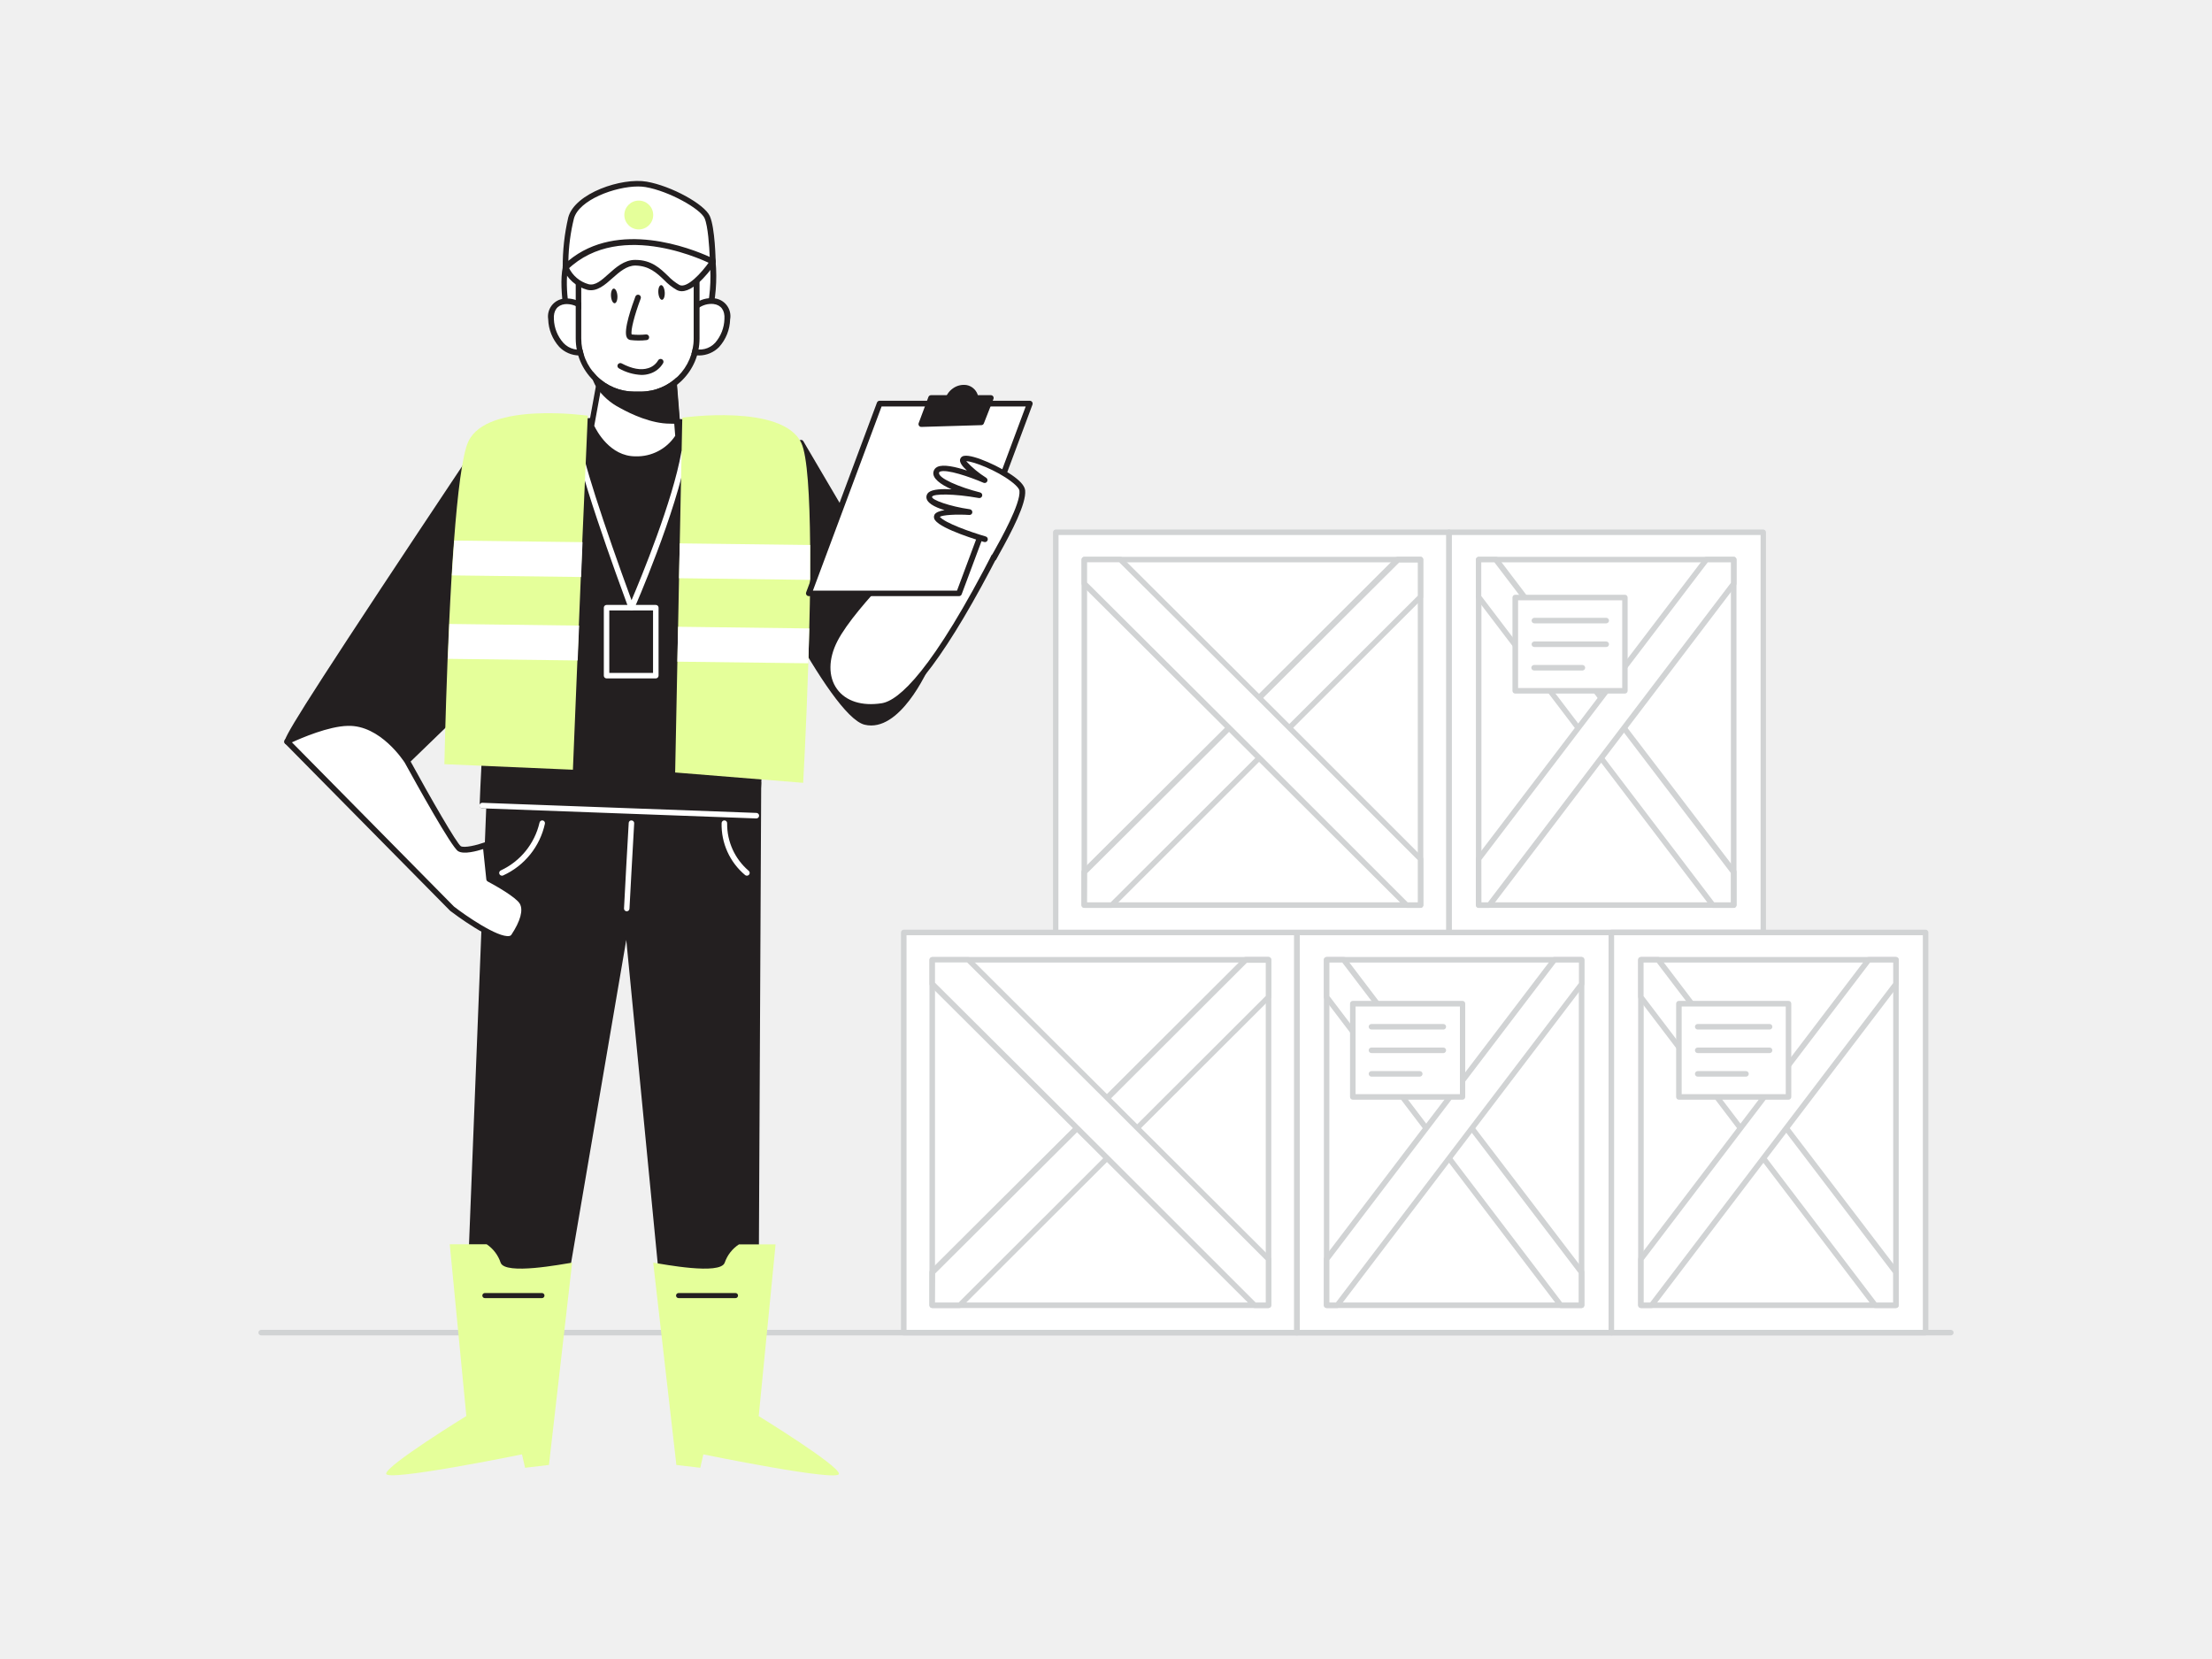
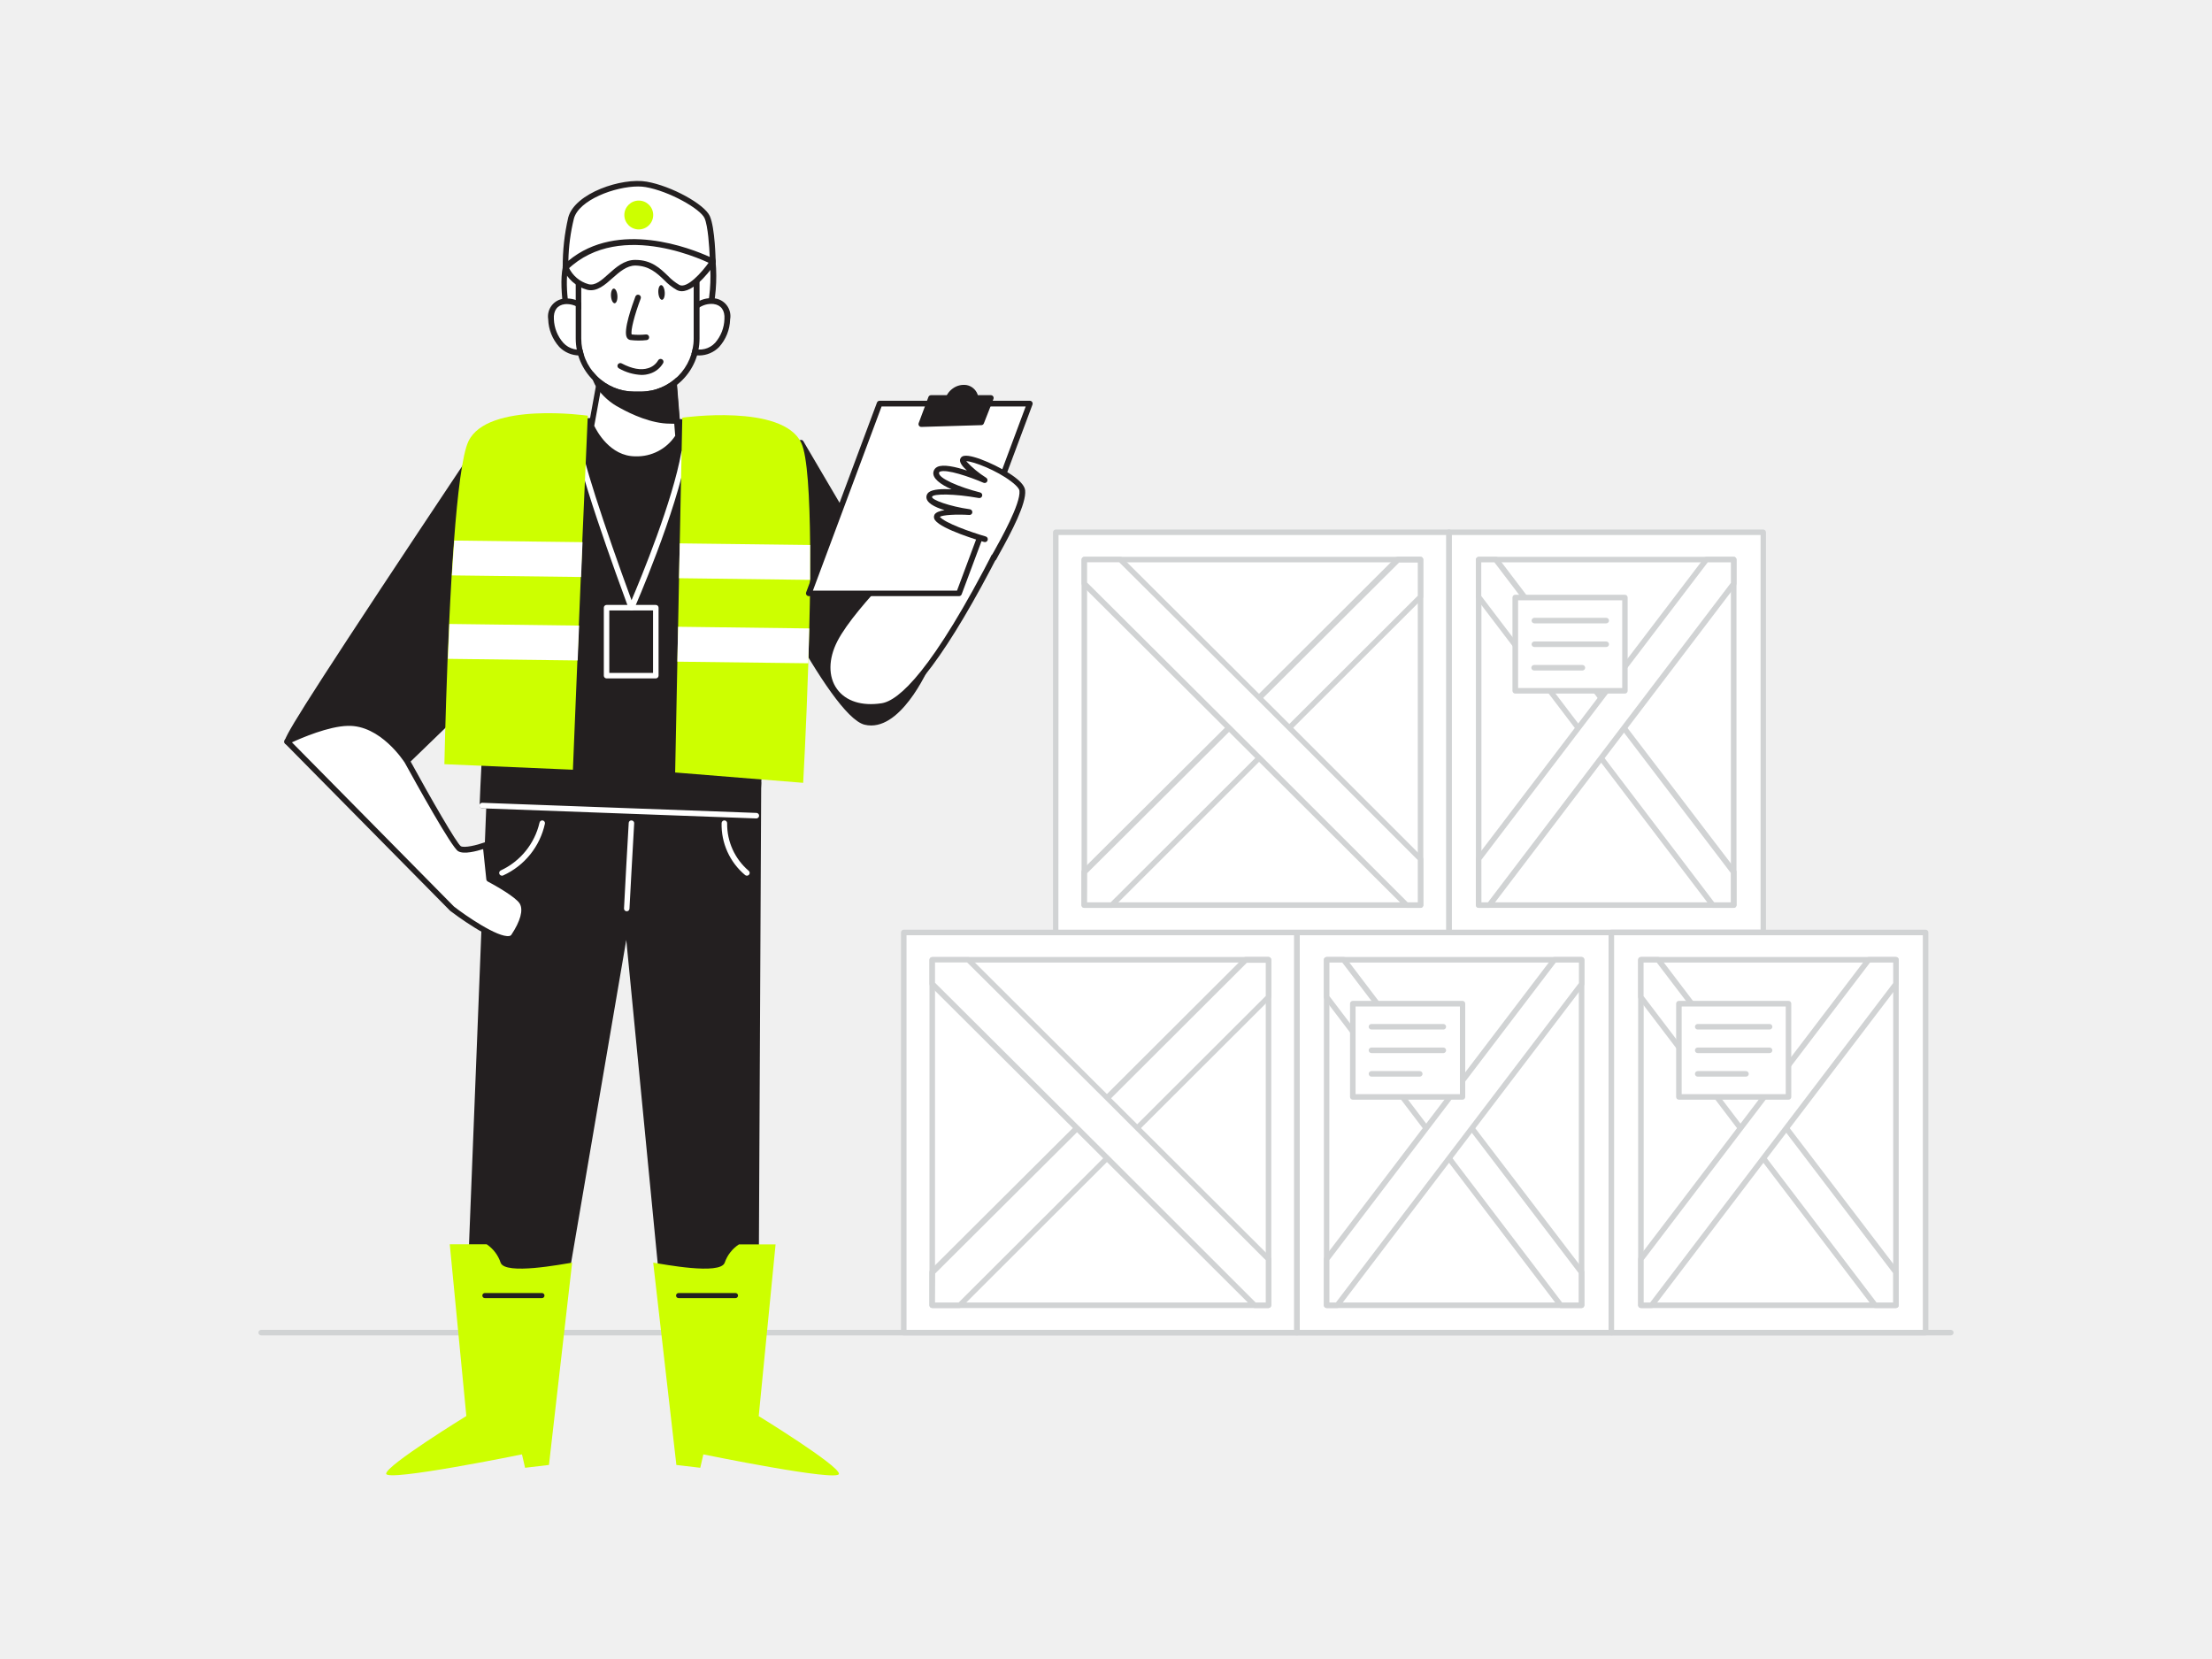
<svg xmlns="http://www.w3.org/2000/svg" viewBox="0 0 400 300" data-imageid="question-e" imageName="Logistics" class="illustrations_image" style="width: 229px;">
  <g id="_64_logistics" data-name="#64_logistics">
    <path d="M352.77,241.48H47.23a.5.5,0,0,1-.5-.5.5.5,0,0,1,.5-.5H352.77a.5.5,0,0,1,.5.5A.5.5,0,0,1,352.77,241.48Z" fill="#d1d3d4" />
    <rect x="234.54" y="168.62" width="56.83" height="72.36" fill="#fff" />
    <path d="M291.38,241.48H234.54a.5.5,0,0,1-.5-.5V168.62a.5.5,0,0,1,.5-.5h56.84a.5.5,0,0,1,.5.5V241A.5.5,0,0,1,291.38,241.48Zm-56.34-1h55.84V169.12H235Z" fill="#d1d3d4" />
    <rect x="239.9" y="173.56" width="46.12" height="62.47" fill="#fff" />
    <path d="M286,236.53H239.9a.5.5,0,0,1-.5-.5V173.56a.5.5,0,0,1,.5-.5H286a.5.5,0,0,1,.5.5V236A.5.5,0,0,1,286,236.53Zm-45.62-1h45.12V174.06H240.4Z" fill="#d1d3d4" />
    <polygon points="286.02 230.04 286.02 236.03 282.24 236.03 262.04 209.43 257.9 204.01 239.9 180.31 239.9 173.56 243.03 173.56 262.04 198.55 266.17 204.01 286.02 230.04" fill="#fff" />
    <path d="M286,236.53h-3.78a.47.47,0,0,1-.39-.2L239.5,180.61a.54.54,0,0,1-.1-.3v-6.75a.5.5,0,0,1,.5-.5H243a.5.5,0,0,1,.4.19l23.14,30.46,19.85,26a.54.54,0,0,1,.1.3v6A.5.5,0,0,1,286,236.53Zm-3.53-1h3v-5.32l-23.88-31.36-18.86-24.79H240.4v6.08Z" fill="#d1d3d4" />
    <polygon points="286.02 173.56 286.02 177.94 266.17 204.01 262.04 209.43 241.83 236.03 239.9 236.03 239.9 227.67 257.9 204.01 262.04 198.55 281.08 173.56 286.02 173.56" fill="#fff" />
    <path d="M241.83,236.53H239.9a.5.5,0,0,1-.5-.5v-8.36a.54.54,0,0,1,.1-.3l41.18-54.12a.51.51,0,0,1,.4-.19H286a.5.5,0,0,1,.5.5v4.38a.54.54,0,0,1-.1.3l-44.19,58.09A.51.51,0,0,1,241.83,236.53Zm-1.43-1h1.18l43.94-57.76v-3.71h-4.19L240.4,227.84Z" fill="#d1d3d4" />
    <rect x="163.43" y="168.62" width="71.11" height="72.36" transform="translate(397.98 409.6) rotate(180)" fill="#fff" />
    <path d="M234.54,241.48H163.43a.5.5,0,0,1-.5-.5V168.62a.5.5,0,0,1,.5-.5h71.11a.5.5,0,0,1,.5.5V241A.5.5,0,0,1,234.54,241.48Zm-70.61-1H234V169.12H163.93Z" fill="#d1d3d4" />
    <rect x="168.58" y="173.56" width="60.81" height="62.47" fill="#fff" />
    <path d="M229.39,236.53H168.58a.5.5,0,0,1-.5-.5V173.56a.5.5,0,0,1,.5-.5h60.81a.5.5,0,0,1,.5.5V236A.5.5,0,0,1,229.39,236.53Zm-60.31-1h59.81V174.06H169.08Z" fill="#d1d3d4" />
    <polygon points="168.59 230.04 168.59 236.03 173.56 236.03 200.21 209.43 205.66 204.01 229.39 180.31 229.39 173.56 225.26 173.56 200.21 198.55 194.75 204.01 168.59 230.04" fill="#fff" />
    <path d="M173.56,236.53h-5a.5.5,0,0,1-.5-.5v-6a.51.51,0,0,1,.15-.35l31.62-31.5,25.06-25a.5.5,0,0,1,.35-.14h4.13a.5.5,0,0,1,.5.5v6.75a.5.5,0,0,1-.14.35l-55.83,55.72A.49.49,0,0,1,173.56,236.53Zm-4.48-1h4.28l55.53-55.43v-6h-3.42l-30.36,30.3-26,25.89Z" fill="#d1d3d4" />
    <polygon points="168.59 173.56 168.59 177.94 194.75 204.01 200.21 209.43 226.85 236.03 229.39 236.03 229.39 227.67 205.66 204.01 200.21 198.55 175.1 173.56 168.59 173.56" fill="#fff" />
    <path d="M229.39,236.53h-2.54a.47.47,0,0,1-.35-.15l-32.1-32-26.17-26.07a.51.51,0,0,1-.15-.35v-4.38a.5.5,0,0,1,.5-.5h6.52a.5.5,0,0,1,.35.14L206,203.66l23.73,23.66a.5.5,0,0,1,.14.35V236A.5.5,0,0,1,229.39,236.53Zm-2.33-1h1.83v-7.65l-29-29-25-24.84h-5.81v3.67l31.48,31.35Z" fill="#d1d3d4" />
    <rect x="262.03" y="96.25" width="56.83" height="72.36" fill="#fff" />
    <path d="M318.87,169.12H262a.5.5,0,0,1-.5-.5V96.25a.51.51,0,0,1,.5-.5h56.84a.51.51,0,0,1,.5.5v72.37A.5.5,0,0,1,318.87,169.12Zm-56.34-1h55.84V96.75H262.53Z" fill="#d1d3d4" />
    <rect x="267.39" y="101.19" width="46.12" height="62.47" fill="#fff" />
    <path d="M313.51,164.17H267.39a.5.5,0,0,1-.5-.5V101.19a.5.5,0,0,1,.5-.5h46.12a.5.5,0,0,1,.5.5v62.48A.5.5,0,0,1,313.51,164.17Zm-45.62-1H313V101.69H267.89Z" fill="#d1d3d4" />
    <polygon points="313.51 157.68 313.51 163.66 309.73 163.66 289.53 137.07 285.39 131.65 267.39 107.94 267.39 101.19 270.52 101.19 289.53 126.18 293.66 131.65 313.51 157.68" fill="#fff" />
    <path d="M313.51,164.17h-3.78a.5.5,0,0,1-.39-.2L267,108.24a.51.51,0,0,1-.1-.3v-6.75a.5.5,0,0,1,.5-.5h3.13a.51.51,0,0,1,.4.2l23.14,30.45,19.85,26a.51.51,0,0,1,.1.3v6A.5.5,0,0,1,313.51,164.17Zm-3.53-1h3v-5.32l-23.88-31.37-18.86-24.79h-2.38v6.08Z" fill="#d1d3d4" />
    <polygon points="313.51 101.19 313.51 105.57 293.66 131.65 289.53 137.07 269.32 163.66 267.39 163.66 267.39 155.31 285.39 131.65 289.53 126.18 308.57 101.19 313.51 101.19" fill="#fff" />
    <path d="M269.32,164.17h-1.93a.5.5,0,0,1-.5-.5v-8.36a.51.51,0,0,1,.1-.3l41.18-54.12a.52.52,0,0,1,.4-.2h4.94a.5.5,0,0,1,.5.5v4.38a.51.51,0,0,1-.1.3L269.72,164A.54.54,0,0,1,269.32,164.17Zm-1.43-1h1.18L313,105.4v-3.71h-4.19l-40.93,53.79Z" fill="#d1d3d4" />
    <rect x="190.92" y="96.25" width="71.11" height="72.36" transform="translate(452.96 264.87) rotate(180)" fill="#fff" />
    <path d="M262,169.12H190.92a.5.5,0,0,1-.5-.5V96.25a.51.51,0,0,1,.5-.5H262a.5.5,0,0,1,.5.5v72.37A.5.5,0,0,1,262,169.12Zm-70.61-1h70.11V96.75H191.42Z" fill="#d1d3d4" />
    <rect x="196.07" y="101.19" width="60.81" height="62.47" fill="#fff" />
    <path d="M256.88,164.17h-60.8a.5.5,0,0,1-.5-.5V101.19a.5.5,0,0,1,.5-.5h60.8a.5.5,0,0,1,.5.5v62.48A.5.5,0,0,1,256.88,164.17Zm-60.3-1h59.8V101.69h-59.8Z" fill="#d1d3d4" />
    <polygon points="196.07 157.68 196.07 163.66 201.05 163.66 227.7 137.07 233.15 131.65 256.88 107.94 256.88 101.19 252.75 101.19 227.7 126.18 222.24 131.65 196.07 157.68" fill="#fff" />
    <path d="M201.05,164.17h-5a.5.5,0,0,1-.5-.5v-6a.54.54,0,0,1,.14-.36l31.62-31.49,25.06-25a.51.51,0,0,1,.35-.15h4.13a.5.5,0,0,1,.5.5v6.75a.54.54,0,0,1-.14.36L201.41,164A.53.53,0,0,1,201.05,164.17Zm-4.47-1h4.27l55.53-55.44v-6H253L222.6,132l-26,25.89Z" fill="#d1d3d4" />
    <polygon points="196.07 101.19 196.07 105.57 222.24 131.65 227.7 137.07 254.34 163.66 256.88 163.66 256.88 155.31 233.15 131.65 227.7 126.18 202.59 101.19 196.07 101.19" fill="#fff" />
    <path d="M256.88,164.17h-2.54A.51.51,0,0,1,254,164l-32.1-32-26.17-26.07a.54.54,0,0,1-.14-.36v-4.38a.5.5,0,0,1,.5-.5h6.51a.47.47,0,0,1,.35.15l30.57,30.45L257.24,155a.54.54,0,0,1,.14.36v8.36A.5.5,0,0,1,256.88,164.17Zm-2.33-1h1.83v-7.65l-29-29-25-24.85h-5.8v3.67l31.47,31.35Z" fill="#d1d3d4" />
    <rect x="291.38" y="168.62" width="56.83" height="72.36" fill="#fff" />
    <path d="M348.21,241.48H291.38a.5.5,0,0,1-.5-.5V168.62a.5.5,0,0,1,.5-.5h56.83a.5.5,0,0,1,.5.5V241A.5.5,0,0,1,348.21,241.48Zm-56.33-1h55.83V169.12H291.88Z" fill="#d1d3d4" />
    <rect x="296.73" y="173.56" width="46.12" height="62.47" fill="#fff" />
    <path d="M342.85,236.53H296.73a.5.5,0,0,1-.5-.5V173.56a.5.5,0,0,1,.5-.5h46.12a.5.5,0,0,1,.5.5V236A.5.5,0,0,1,342.85,236.53Zm-45.62-1h45.12V174.06H297.23Z" fill="#d1d3d4" />
    <polygon points="342.85 230.04 342.85 236.03 339.08 236.03 318.87 209.43 314.73 204.01 296.73 180.31 296.73 173.56 299.87 173.56 318.87 198.55 323.01 204.01 342.85 230.04" fill="#fff" />
    <path d="M342.85,236.53h-3.77a.48.48,0,0,1-.4-.2l-42.35-55.72a.54.54,0,0,1-.1-.3v-6.75a.5.5,0,0,1,.5-.5h3.14a.49.49,0,0,1,.39.19l23.15,30.46,19.84,26a.47.47,0,0,1,.1.3v6A.5.5,0,0,1,342.85,236.53Zm-3.52-1h3v-5.32l-23.88-31.36-18.85-24.79h-2.39v6.08Z" fill="#d1d3d4" />
    <polygon points="342.85 173.56 342.85 177.94 323.01 204.01 318.87 209.43 298.66 236.03 296.73 236.03 296.73 227.67 314.73 204.01 318.87 198.55 337.91 173.56 342.85 173.56" fill="#fff" />
    <path d="M298.66,236.53h-1.93a.5.5,0,0,1-.5-.5v-8.36a.54.54,0,0,1,.1-.3l41.18-54.12a.53.53,0,0,1,.4-.19h4.94a.5.5,0,0,1,.5.5v4.38a.47.47,0,0,1-.1.3l-44.19,58.09A.49.49,0,0,1,298.66,236.53Zm-1.43-1h1.18l43.94-57.76v-3.71h-4.19l-40.93,53.78Z" fill="#d1d3d4" />
    <rect x="244.63" y="181.49" width="19.83" height="16.87" fill="#fff" />
    <path d="M264.46,198.86H244.63a.5.5,0,0,1-.5-.5V181.49a.5.5,0,0,1,.5-.5h19.83a.5.5,0,0,1,.5.5v16.87A.5.5,0,0,1,264.46,198.86Zm-19.33-1H264V182H245.13Z" fill="#d1d3d4" />
    <path d="M261.07,186.17H248a.51.51,0,0,1-.5-.5.5.5,0,0,1,.5-.5h13a.5.5,0,0,1,.5.5A.51.51,0,0,1,261.07,186.17Z" fill="#d1d3d4" />
    <path d="M261.07,190.43H248a.51.51,0,0,1-.5-.5.5.5,0,0,1,.5-.5h13a.5.5,0,0,1,.5.5A.51.51,0,0,1,261.07,190.43Z" fill="#d1d3d4" />
    <path d="M256.76,194.69H248a.51.51,0,0,1-.5-.5.5.5,0,0,1,.5-.5h8.74a.5.5,0,0,1,.5.5A.51.51,0,0,1,256.76,194.69Z" fill="#d1d3d4" />
    <rect x="303.6" y="181.49" width="19.83" height="16.87" fill="#fff" />
    <path d="M323.42,198.86H303.6a.5.5,0,0,1-.5-.5V181.49a.5.5,0,0,1,.5-.5h19.82a.5.5,0,0,1,.5.5v16.87A.5.5,0,0,1,323.42,198.86Zm-19.32-1h18.82V182H304.1Z" fill="#d1d3d4" />
    <path d="M320,186.17H307a.5.5,0,0,1-.5-.5.5.5,0,0,1,.5-.5h13a.5.5,0,0,1,.5.5A.5.5,0,0,1,320,186.17Z" fill="#d1d3d4" />
    <path d="M320,190.43H307a.5.5,0,0,1-.5-.5.5.5,0,0,1,.5-.5h13a.5.5,0,0,1,.5.5A.5.5,0,0,1,320,190.43Z" fill="#d1d3d4" />
    <path d="M315.72,194.69H307a.5.5,0,0,1-.5-.5.5.5,0,0,1,.5-.5h8.73a.5.5,0,0,1,.5.5A.5.5,0,0,1,315.72,194.69Z" fill="#d1d3d4" />
    <rect x="274.02" y="108.05" width="19.83" height="16.87" fill="#fff" />
    <path d="M293.85,125.42H274a.5.5,0,0,1-.5-.5V108.05a.5.5,0,0,1,.5-.5h19.83a.5.5,0,0,1,.5.5v16.87A.5.5,0,0,1,293.85,125.42Zm-19.33-1h18.83V108.55H274.52Z" fill="#d1d3d4" />
    <path d="M290.46,112.72h-13a.5.5,0,0,1-.5-.5.51.51,0,0,1,.5-.5h13a.51.51,0,0,1,.5.5A.5.5,0,0,1,290.46,112.72Z" fill="#d1d3d4" />
    <path d="M290.46,117h-13a.5.5,0,0,1-.5-.5.51.51,0,0,1,.5-.5h13a.51.51,0,0,1,.5.5A.5.5,0,0,1,290.46,117Z" fill="#d1d3d4" />
    <path d="M286.15,121.25h-8.74a.51.51,0,0,1-.5-.5.5.5,0,0,1,.5-.5h8.74a.5.5,0,0,1,.5.5A.51.51,0,0,1,286.15,121.25Z" fill="#d1d3d4" />
    <path d="M87.2,79.74s-36.06,53.79-35.29,54.35,17.64,7.47,17.64,7.47L90.77,121Z" fill="#231f20" />
    <path d="M69.55,142.06a.65.65,0,0,1-.19,0c-2.83-1.16-17-7-17.74-7.53-.58-.42-.87-.63,17.23-28.06,8.82-13.36,17.85-26.83,17.94-27a.5.5,0,0,1,.91.23L91.26,121a.47.47,0,0,1-.15.4L69.9,141.92A.52.52,0,0,1,69.55,142.06Zm-17-8.22c1.81.88,10.75,4.59,16.94,7.13l20.81-20.14L86.83,81.2C73.4,101.24,54.18,130.31,52.5,133.84Z" fill="#231f20" />
    <path d="M144.9,80.05,168,119.43s-5.26,12.66-11.57,11.14S134.65,96,134.65,96Z" fill="#231f20" />
    <path d="M157.54,131.19a4.89,4.89,0,0,1-1.19-.14c-6.47-1.57-21.52-33.53-22.15-34.89a.46.46,0,0,1,0-.48l10.25-15.9a.5.5,0,0,1,.42-.23h0a.49.49,0,0,1,.41.25l23.15,39.38a.49.49,0,0,1,0,.44C168.29,120.12,163.61,131.19,157.54,131.19ZM135.21,96c4.39,9.32,16.43,32.9,21.37,34.09,5.38,1.3,10.16-9,10.9-10.62L144.88,81Z" fill="#231f20" />
    <polygon points="88.9 134.09 84.49 245.91 99.76 245.91 113.42 166.16 121.03 244.51 136.64 244.51 137.15 141.56 88.9 134.09" fill="#231f20" />
    <path d="M99.76,246.41H84.49a.5.5,0,0,1-.5-.52L88.4,134.07a.51.51,0,0,1,.18-.37.52.52,0,0,1,.4-.11l48.24,7.48a.49.49,0,0,1,.43.49l-.51,103a.51.51,0,0,1-.5.49H121a.5.5,0,0,1-.5-.45l-7.25-74.64-13,76.09A.5.5,0,0,1,99.76,246.41Zm-14.75-1H99.34l13.58-79.33a.5.5,0,0,1,1,0l7.57,77.9h14.66l.51-102-47.27-7.32Z" fill="#231f20" />
-     <path d="M118.12,228.33c1.77.26,12.13,2.29,12.93,0a6.49,6.49,0,0,1,2.58-3.31h6.62l-3.05,31.06s14.51,8.91,14.51,10.43S127.19,263,127.19,263l-.56,2.42-4.32-.51Z" fill="#e5ff9a" class="target-color" />
-     <path d="M103.46,228.33c-1.77.26-12.13,2.29-12.93,0A6.49,6.49,0,0,0,88,225H81.33l3,31.06s-14.5,8.91-14.5,10.43S94.39,263,94.39,263l.56,2.42,4.32-.51Z" fill="#e5ff9a" class="target-color" />
+     <path d="M118.12,228.33c1.77.26,12.13,2.29,12.93,0a6.49,6.49,0,0,1,2.58-3.31h6.62l-3.05,31.06s14.51,8.91,14.51,10.43S127.19,263,127.19,263l-.56,2.42-4.32-.51Z" fill="#cdff00" class="target-color" />
+     <path d="M103.46,228.33c-1.77.26-12.13,2.29-12.93,0A6.49,6.49,0,0,0,88,225H81.33l3,31.06s-14.5,8.91-14.5,10.43S94.39,263,94.39,263l.56,2.42,4.32-.51Z" fill="#cdff00" class="target-color" />
    <path d="M130.78,76.91s-29.66-3-35.43,1.72-8.15,67-8.15,67l49.55,1.83S141.61,87.38,130.78,76.91Z" fill="#231f20" />
    <path d="M136.75,148h0l-49.55-1.83a.54.54,0,0,1-.34-.16.49.49,0,0,1-.13-.36c.09-2.55,2.45-62.59,8.32-67.4s34.58-2,35.8-1.84a.49.49,0,0,1,.3.14c4.59,4.44,7,17.75,7.19,39.57.14,16.18-1.06,31.27-1.07,31.42A.5.5,0,0,1,136.75,148Zm-49-2.81L136.29,147c.42-5.65,4.15-59.57-5.73-69.59-2.45-.24-29.57-2.72-34.9,1.63C91.12,82.74,88.41,127.56,87.72,145.19Z" fill="#231f20" />
    <path d="M114.14,110.39h0a.51.51,0,0,1-.45-.33c-1.74-4.71-10.38-28.31-9.41-30.52a.51.51,0,0,1,.66-.25.5.5,0,0,1,.26.65c-.49,1.39,4.2,15.55,9,28.6,1.73-4.06,7.47-18,9-26.75a.51.51,0,0,1,.58-.41.5.5,0,0,1,.4.58c-1.76,10.38-9.43,28-9.51,28.13A.49.49,0,0,1,114.14,110.39Z" fill="#fff" />
-     <path d="M106.29,75.17l-1,22.87-.26,6.3-.36,8.79-.26,6.3-.81,19.76-23.24-1s.17-8.48.58-19c.08-2,.17-4.16.27-6.31.14-2.91.29-5.88.46-8.78.13-2.15.27-4.27.43-6.3.64-8.52,1.49-15.67,2.61-18C88.16,72.57,106.29,75.17,106.29,75.17Z" fill="#e5ff9a" class="target-color" />
-     <path d="M146.49,104.86c0,2.9-.08,5.85-.15,8.78-.05,2.14-.11,4.25-.17,6.3-.38,11.83-.93,21.62-.93,21.62l-23.15-1.87.4-20,.13-6.31.17-8.78.13-6.3.46-22.77s18.13-2.59,21.52,4.56c1.1,2.33,1.52,9.67,1.6,18.5C146.5,100.59,146.5,102.7,146.49,104.86Z" fill="#e5ff9a" class="target-color" />
+     <path d="M106.29,75.17l-1,22.87-.26,6.3-.36,8.79-.26,6.3-.81,19.76-23.24-1s.17-8.48.58-19c.08-2,.17-4.16.27-6.31.14-2.91.29-5.88.46-8.78.13-2.15.27-4.27.43-6.3.64-8.52,1.49-15.67,2.61-18C88.16,72.57,106.29,75.17,106.29,75.17Z" fill="#cdff00" class="target-color" />
+     <path d="M146.49,104.86c0,2.9-.08,5.85-.15,8.78-.05,2.14-.11,4.25-.17,6.3-.38,11.83-.93,21.62-.93,21.62l-23.15-1.87.4-20,.13-6.31.17-8.78.13-6.3.46-22.77s18.13-2.59,21.52,4.56c1.1,2.33,1.52,9.67,1.6,18.5C146.5,100.59,146.5,102.7,146.49,104.86Z" fill="#cdff00" class="target-color" />
    <path d="M90.77,158.35a.52.52,0,0,1-.46-.29.5.5,0,0,1,.25-.66,12.67,12.67,0,0,0,7-8.63.51.51,0,0,1,.57-.41.5.5,0,0,1,.41.58A13.4,13.4,0,0,1,91,158.3.46.46,0,0,1,90.77,158.35Z" fill="#fff" />
    <path d="M135.05,158.35a.51.51,0,0,1-.31-.11,11.86,11.86,0,0,1-4.25-9.42.5.5,0,0,1,1,.07,11.09,11.09,0,0,0,3.89,8.57.5.5,0,0,1-.32.89Z" fill="#fff" />
    <path d="M113.33,164.79h0a.49.49,0,0,1-.49-.49c0-.52.81-14.86.85-15.47a.47.47,0,0,1,.52-.47.49.49,0,0,1,.47.52c-.23,4.15-.85,15-.85,15.42A.49.49,0,0,1,113.33,164.79Z" fill="#fff" />
    <path d="M136.75,148h0l-49.55-1.83a.5.5,0,0,1,0-1h0L136.77,147a.5.5,0,0,1,0,1Z" fill="#fff" />
    <path d="M82.15,97.75l23.19.29-.26,6.3-23.36-.29C81.85,101.9,82,99.78,82.15,97.75Z" fill="#fff" />
    <path d="M146.49,104.86l-23.7-.3.13-6.3,23.58.29C146.5,100.59,146.5,102.7,146.49,104.86Z" fill="#fff" />
    <path d="M81.26,112.83l23.46.3-.26,6.3L81,119.14C81.07,117.1,81.16,115,81.26,112.83Z" fill="#fff" />
    <path d="M146.34,113.64c-.05,2.14-.11,4.25-.17,6.3l-23.68-.29.13-6.31Z" fill="#fff" />
    <path d="M127.91,58.41c-.18-.37,1.6-4.54,1-11.12s-12.69-8.9-17-8.34-8.71,5-9.61,9.38,1,12.17,1,12.17Z" fill="#fff" />
    <path d="M103.28,61a.51.51,0,0,1-.5-.39c-.08-.32-1.92-8-1-12.39,1-4.73,5.57-9.22,10-9.79,3-.39,10.57.61,14.77,4a6.93,6.93,0,0,1,2.85,4.81,29.77,29.77,0,0,1-.84,10.25c-.08.34-.16.69-.17.82a.57.57,0,0,1-.06.36.53.53,0,0,1-.41.26L103.32,61Zm10-21.62a11.72,11.72,0,0,0-1.39.07c-4,.52-8.28,4.71-9.16,9-.74,3.62.53,9.83.9,11.52l23.75-2c0-.18.09-.4.16-.69a28.68,28.68,0,0,0,.81-9.92,5.92,5.92,0,0,0-2.46-4.09C122.75,40.67,116.92,39.39,113.33,39.39Z" fill="#231f20" />
    <path d="M124.26,58c.67-4.19,7.63-5.23,7.29-.29a7.31,7.31,0,0,1-1.86,4.64A4.3,4.3,0,0,1,125,63.46" fill="#fff" />
    <path d="M126.47,64.28a4,4,0,0,1-1.66-.35.52.52,0,0,1-.26-.68.53.53,0,0,1,.69-.26,3.81,3.81,0,0,0,4.08-1A6.84,6.84,0,0,0,131,57.7c.11-1.58-.62-2.57-2-2.73a4,4,0,0,0-4.26,3.13.52.52,0,0,1-.59.43.52.52,0,0,1-.43-.59,5,5,0,0,1,5.4-4,3.24,3.24,0,0,1,2.91,3.82,7.81,7.81,0,0,1-2,5A5.11,5.11,0,0,1,126.47,64.28Z" fill="#231f20" />
    <path d="M106.93,58c-.67-4.19-7.63-5.23-7.28-.29a7.24,7.24,0,0,0,1.85,4.64,4.3,4.3,0,0,0,4.66,1.09" fill="#fff" />
    <path d="M104.72,64.28a5.11,5.11,0,0,1-3.59-1.55,7.83,7.83,0,0,1-2-5A3.24,3.24,0,0,1,102,54a5,5,0,0,1,5.4,4,.52.52,0,0,1-.43.59.52.52,0,0,1-.59-.43A4,4,0,0,0,102.16,55c-1.38.16-2.11,1.15-2,2.73A6.84,6.84,0,0,0,101.87,62,3.81,3.81,0,0,0,106,63a.53.53,0,0,1,.69.26.52.52,0,0,1-.26.68A4,4,0,0,1,104.72,64.28Z" fill="#231f20" />
    <path d="M106.93,77.09s2.49,6,8,6a8.87,8.87,0,0,0,7.72-4.1L122.4,76l-.54-6.81-.51-6.37H108.82l-.42,5.21-.13,1.69Z" fill="#fff" />
    <path d="M114.91,83.57c-5.77,0-8.35-6-8.46-6.28a.49.49,0,0,1,0-.29l1.34-7.35.54-6.84a.51.51,0,0,1,.52-.47h12.53a.5.5,0,0,1,.51.47l1.28,16.11a.45.45,0,0,1-.06.28A9.31,9.31,0,0,1,114.91,83.57ZM107.46,77c.41.86,2.82,5.52,7.45,5.52a8.31,8.31,0,0,0,7.19-3.71l-1.23-15.46H109.29l-.51,6.42Z" fill="#231f20" />
    <path d="M107.42,67.58a6,6,0,0,0,.85,2.17,11.15,11.15,0,0,0,4.12,3.6c2.7,1.5,6.73,3.18,10,2.68l-.54-6.81a30.61,30.61,0,0,1-7.23,0,20.74,20.74,0,0,1-6.23-1.2C108.06,67.91,107.74,67.75,107.42,67.58Z" fill="#231f20" />
    <path d="M121.15,76.61c-3.35,0-7-1.71-9-2.82a11.5,11.5,0,0,1-4.3-3.78,6.45,6.45,0,0,1-.92-2.35.5.5,0,0,1,.21-.49.51.51,0,0,1,.53,0,10,10,0,0,0,.93.46,20.4,20.4,0,0,0,6.08,1.17,29.69,29.69,0,0,0,7.11,0,.52.52,0,0,1,.38.11.47.47,0,0,1,.18.35l.54,6.81a.49.49,0,0,1-.42.53A9.54,9.54,0,0,1,121.15,76.61Zm-13-8.1a5.19,5.19,0,0,0,.49,1,10.45,10.45,0,0,0,3.94,3.44c2.07,1.14,6,3,9.23,2.67l-.46-5.81a32.24,32.24,0,0,1-6.81,0,21.27,21.27,0,0,1-6.38-1.24Z" fill="#231f20" />
    <path d="M114.72,70.82h1.12a9.6,9.6,0,0,0,9.6-9.6V46H105.11V61.22A9.6,9.6,0,0,0,114.72,70.82Z" fill="#fff" />
    <path d="M125.44,46V61.22a9.6,9.6,0,0,1-9.6,9.6h-1.12a9.6,9.6,0,0,1-9.61-9.6V46h20.33m0-1H105.11a1,1,0,0,0-1,1V61.22a10.65,10.65,0,0,0,10.64,10.63h1.12a10.64,10.64,0,0,0,10.63-10.63V46a1,1,0,0,0-1-1Z" fill="#231f20" />
    <path d="M115.43,61.58a11.87,11.87,0,0,1-1.41-.09.86.86,0,0,1-.65-.43c-.75-1.25,1-6,1.53-7.44a.51.51,0,0,1,.66-.3.52.52,0,0,1,.3.67c-1.14,3-1.86,5.87-1.63,6.49a12.44,12.44,0,0,0,2.58,0,.51.51,0,0,1,.57.45.5.5,0,0,1-.45.57A11,11,0,0,1,115.43,61.58Zm-1.18-1h0Z" fill="#231f20" />
    <path d="M128.92,47.29S125,53.17,122.63,52s-3.6-4.4-7.73-4.48c-3.58-.06-5.63,5.15-8.61,4.4a6.17,6.17,0,0,1-4-3.57A16,16,0,0,1,117,41.48C127.13,42.23,128.92,47.29,128.92,47.29Z" fill="#fff" />
    <path d="M123.29,52.66a1.93,1.93,0,0,1-.9-.22,10,10,0,0,1-2.3-1.81c-1.32-1.26-2.69-2.56-5.2-2.61-1.55,0-2.87,1.15-4.14,2.28s-2.81,2.55-4.58,2.1a6.64,6.64,0,0,1-4.38-3.89.55.55,0,0,1,0-.45A16.6,16.6,0,0,1,117,41c10.38.76,12.32,5.93,12.39,6.15a.5.5,0,0,1-.05.46C129,48.15,125.86,52.66,123.29,52.66ZM114.83,47h.08c2.92,0,4.5,1.56,5.89,2.9a9.21,9.21,0,0,0,2.06,1.63c1.35.69,4-2.17,5.47-4.28-.5-1-3-4.63-11.39-5.24a15.62,15.62,0,0,0-14.08,6.38,5.61,5.61,0,0,0,3.56,3c1.23.31,2.35-.7,3.64-1.86S112.89,47,114.83,47Z" fill="#231f20" />
    <path d="M102.27,48.33a38.36,38.36,0,0,1,1-8.93c1.08-4,9.3-6.82,13.59-6.08s10.18,4,11,5.93,1,8,1,8S112.37,38.62,102.27,48.33Z" fill="#fff" />
    <path d="M102.27,48.85a.65.65,0,0,1-.19,0,.52.52,0,0,1-.32-.47,38.71,38.71,0,0,1,1-9.07c1.18-4.4,9.7-7.24,14.18-6.46s10.47,4.08,11.42,6.23,1.05,8,1.05,8.24a.5.5,0,0,1-.24.45.54.54,0,0,1-.51,0c-.16-.09-16.34-8.39-26.05,1A.49.49,0,0,1,102.27,48.85Zm13.12-15.13c-4.19,0-10.71,2.44-11.61,5.81a34.84,34.84,0,0,0-1,7.63c9-7.48,22.22-2.22,25.56-.7-.07-1.73-.31-5.6-.93-7-.75-1.69-6.39-4.89-10.66-5.63A8.52,8.52,0,0,0,115.39,33.72Z" fill="#231f20" />
    <path d="M116,67.8a9,9,0,0,1-4.07-1.18.51.51,0,0,1-.22-.69.52.52,0,0,1,.7-.22c1.89,1,3.5,1.28,4.79.87a3.1,3.1,0,0,0,1.8-1.4.52.52,0,0,1,.7-.22.51.51,0,0,1,.23.68,4.2,4.2,0,0,1-2.39,1.92A4.91,4.91,0,0,1,116,67.8Z" fill="#231f20" />
    <ellipse cx="119.63" cy="52.89" rx="0.58" ry="1.33" transform="translate(-3.23 8) rotate(-3.78)" fill="#231f20" />
    <ellipse cx="111.07" cy="53.51" rx="0.58" ry="1.33" transform="translate(-3.29 7.44) rotate(-3.78)" fill="#231f20" />
    <path d="M118.59,122.68h-8.9a.5.5,0,0,1-.5-.5V109.89a.5.5,0,0,1,.5-.5h8.9a.5.5,0,0,1,.5.5v12.29A.51.51,0,0,1,118.59,122.68Zm-8.41-1h7.91V110.39h-7.91Z" fill="#fff" />
    <path d="M181.21,97.91c-.15-.09-13.56,28.5-21.7,29.77s-12.12-5-8.54-12S168,96.33,168,96.33l15.49-5.72Z" fill="#fff" />
    <path d="M157.49,128.35a8.24,8.24,0,0,1-7-3.16c-1.83-2.54-1.83-6.17,0-9.72,3.59-7,16.62-19,17.18-19.52a.5.5,0,0,1,.17-.11l15.49-5.71a.51.51,0,0,1,.54.11.52.52,0,0,1,.13.53l-2.31,7.29a.54.54,0,0,1-.11.18c-.09.16-.39.75-.73,1.42-9.31,18.18-16.47,27.78-21.28,28.53A14.08,14.08,0,0,1,157.49,128.35Zm10.82-31.57c-1.08,1-13.52,12.64-16.88,19.16-1.65,3.2-1.68,6.43-.08,8.65s4.52,3.13,8.08,2.58c3.07-.48,9.12-5.72,20.52-28,.43-.85.65-1.27.79-1.5l2-6.23Zm12.9,1.13h0Z" fill="#231f20" />
    <polygon points="173.42 107.29 146.26 107.29 159.06 72.99 186.22 72.99 173.42 107.29" fill="#fff" />
    <path d="M173.42,107.8H146.26a.51.51,0,0,1-.48-.69l12.8-34.3a.51.51,0,0,1,.48-.34h27.16a.5.5,0,0,1,.42.22.51.51,0,0,1,.06.48l-12.8,34.3A.52.52,0,0,1,173.42,107.8Zm-26.42-1h26.06L185.48,73.5H159.42Z" fill="#231f20" />
    <path d="M179.66,100.89c.15-.44,5.52-9.25,5.2-12.26-.23-2.2-8.6-6.11-10.39-5.79s3.58,3.9,3.58,3.9-8.22-3.59-8.74-1.48,7.79,4.22,7.79,4.22-8.85-1.58-9.06.21,7.27,2.84,7.27,2.84-6.95-.42-5.79,1.16,8.59,3.74,8.59,3.74" fill="#fff" />
    <path d="M179.65,101.4a.39.39,0,0,1-.18,0,.5.5,0,0,1-.3-.64,10.41,10.41,0,0,1,.55-1c1.2-2.15,4.87-8.69,4.63-11,0-.15-.17-.7-1.5-1.7-2.6-2-6.87-3.66-8.13-3.66h0a17.72,17.72,0,0,0,3.62,3,.52.52,0,0,1,.17.67.51.51,0,0,1-.66.23c-2.45-1.06-6.75-2.54-7.9-2-.11.06-.13.11-.14.16-.24,1,3.72,2.65,7.42,3.59a.51.51,0,0,1,.38.61.52.52,0,0,1-.6.4c-4.51-.81-8.25-.79-8.46-.24s3.25,1.77,6.83,2.27a.53.53,0,0,1,.45.57.51.51,0,0,1-.55.46c-2.42-.15-4.8,0-5.33.34.93,1.11,5.55,2.75,8.3,3.55a.52.52,0,0,1-.29,1c-.78-.23-7.63-2.26-8.86-3.93a.93.93,0,0,1-.12-1c.23-.43.93-.69,1.82-.83-1.84-.56-3.4-1.37-3.27-2.49a1.13,1.13,0,0,1,.46-.77c.71-.52,2.36-.6,4.08-.51-1.94-.85-3.58-2-3.26-3.21a1.26,1.26,0,0,1,.69-.84c1.07-.53,3.35,0,5.35.66-.93-.84-1.34-1.51-1.24-2a.84.84,0,0,1,.77-.66c1.61-.28,6.64,2,9.09,3.83,1.21.91,1.83,1.7,1.91,2.42.24,2.34-2.42,7.44-4.76,11.62-.26.46-.44.78-.48.88A.55.55,0,0,1,179.65,101.4Z" fill="#231f20" />
    <polygon points="168.36 71.96 166.59 76.7 177.45 76.38 179.19 71.96 168.36 71.96" fill="#231f20" />
    <path d="M166.59,77.2a.49.49,0,0,1-.4-.21.51.51,0,0,1-.07-.46l1.77-4.75a.5.5,0,0,1,.47-.32h10.83a.5.5,0,0,1,.46.68l-1.74,4.43a.49.49,0,0,1-.45.31l-10.86.32Zm2.11-4.74-1.39,3.72,9.79-.28,1.36-3.44Z" fill="#231f20" />
    <path d="M176.37,72.79a2.31,2.31,0,0,0,0-1.33,2.15,2.15,0,0,0-1.66-1.36,2.85,2.85,0,0,0-2.12.55,2.93,2.93,0,0,0-1.17,1.71,2.34,2.34,0,0,0,2,2.83A3.13,3.13,0,0,0,176.37,72.79Z" fill="#231f20" />
    <path d="M173.56,75.7h-.18a2.63,2.63,0,0,1-1.94-1.08,3,3,0,0,1-.53-2.36,3.53,3.53,0,0,1,1.37-2,3.38,3.38,0,0,1,2.5-.63,2.63,2.63,0,0,1,2,1.69,2.82,2.82,0,0,1,0,1.61h0A3.74,3.74,0,0,1,173.56,75.7Zm.72-5.14a2.44,2.44,0,0,0-1.42.49,2.47,2.47,0,0,0-1,1.42,1.92,1.92,0,0,0,.36,1.54,1.62,1.62,0,0,0,1.21.69,2.65,2.65,0,0,0,2.44-2h0a1.87,1.87,0,0,0,0-1,1.65,1.65,0,0,0-1.27-1A1.84,1.84,0,0,0,174.28,70.56Z" fill="#231f20" />
    <path d="M73.62,137.62s-4.4-7.15-10.77-6.93c-4.39.16-10.94,3.4-10.94,3.4L81.72,164.3s9.61,7.34,11.14,5,2.45-4.68,1.55-6.2-6-4.2-6-4.2l-.63-6.11s-3.57,1.27-4.71.63S73.62,137.62,73.62,137.62Z" fill="#fff" />
    <path d="M91.87,170.31c-3,0-9.68-5-10.46-5.6L51.54,134.45a.51.51,0,0,1-.14-.45.54.54,0,0,1,.28-.38c.27-.13,6.7-3.29,11.15-3.44h.32c6.41,0,10.73,6.88,10.91,7.18l0,0c3.92,7.17,8.5,15.1,9.27,15.66.64.35,2.88-.18,4.27-.68a.54.54,0,0,1,.45.05.51.51,0,0,1,.24.38l.61,5.84c1.12.6,5.09,2.8,5.94,4.27,1.13,1.93-.23,4.74-1.57,6.75a1.56,1.56,0,0,1-1.05.64A2.22,2.22,0,0,1,91.87,170.31ZM52.79,134.24l29.3,29.69c2,1.57,7.94,5.67,10,5.33a.52.52,0,0,0,.36-.19c1.66-2.5,2.21-4.51,1.54-5.66s-4.4-3.28-5.78-4a.52.52,0,0,1-.27-.4l-.57-5.47c-1.18.37-3.47,1-4.51.39-1.19-.65-7.69-12.43-9.66-16-.19-.3-4.44-6.86-10.31-6.67C59.43,131.33,54.53,133.44,52.79,134.24Z" fill="#231f20" />
    <path d="M98,234.74H87.68a.46.46,0,1,1,0-.92H98a.46.46,0,0,1,0,.92Z" fill="#231f20" />
    <path d="M133,234.74H122.71a.46.46,0,0,1,0-.92H133a.46.46,0,0,1,0,.92Z" fill="#231f20" />
-     <circle cx="115.51" cy="38.88" r="2.61" fill="#e5ff9a" class="target-color" />
+     <circle cx="115.51" cy="38.88" r="2.61" fill="#cdff00" class="target-color" />
  </g>
</svg>
